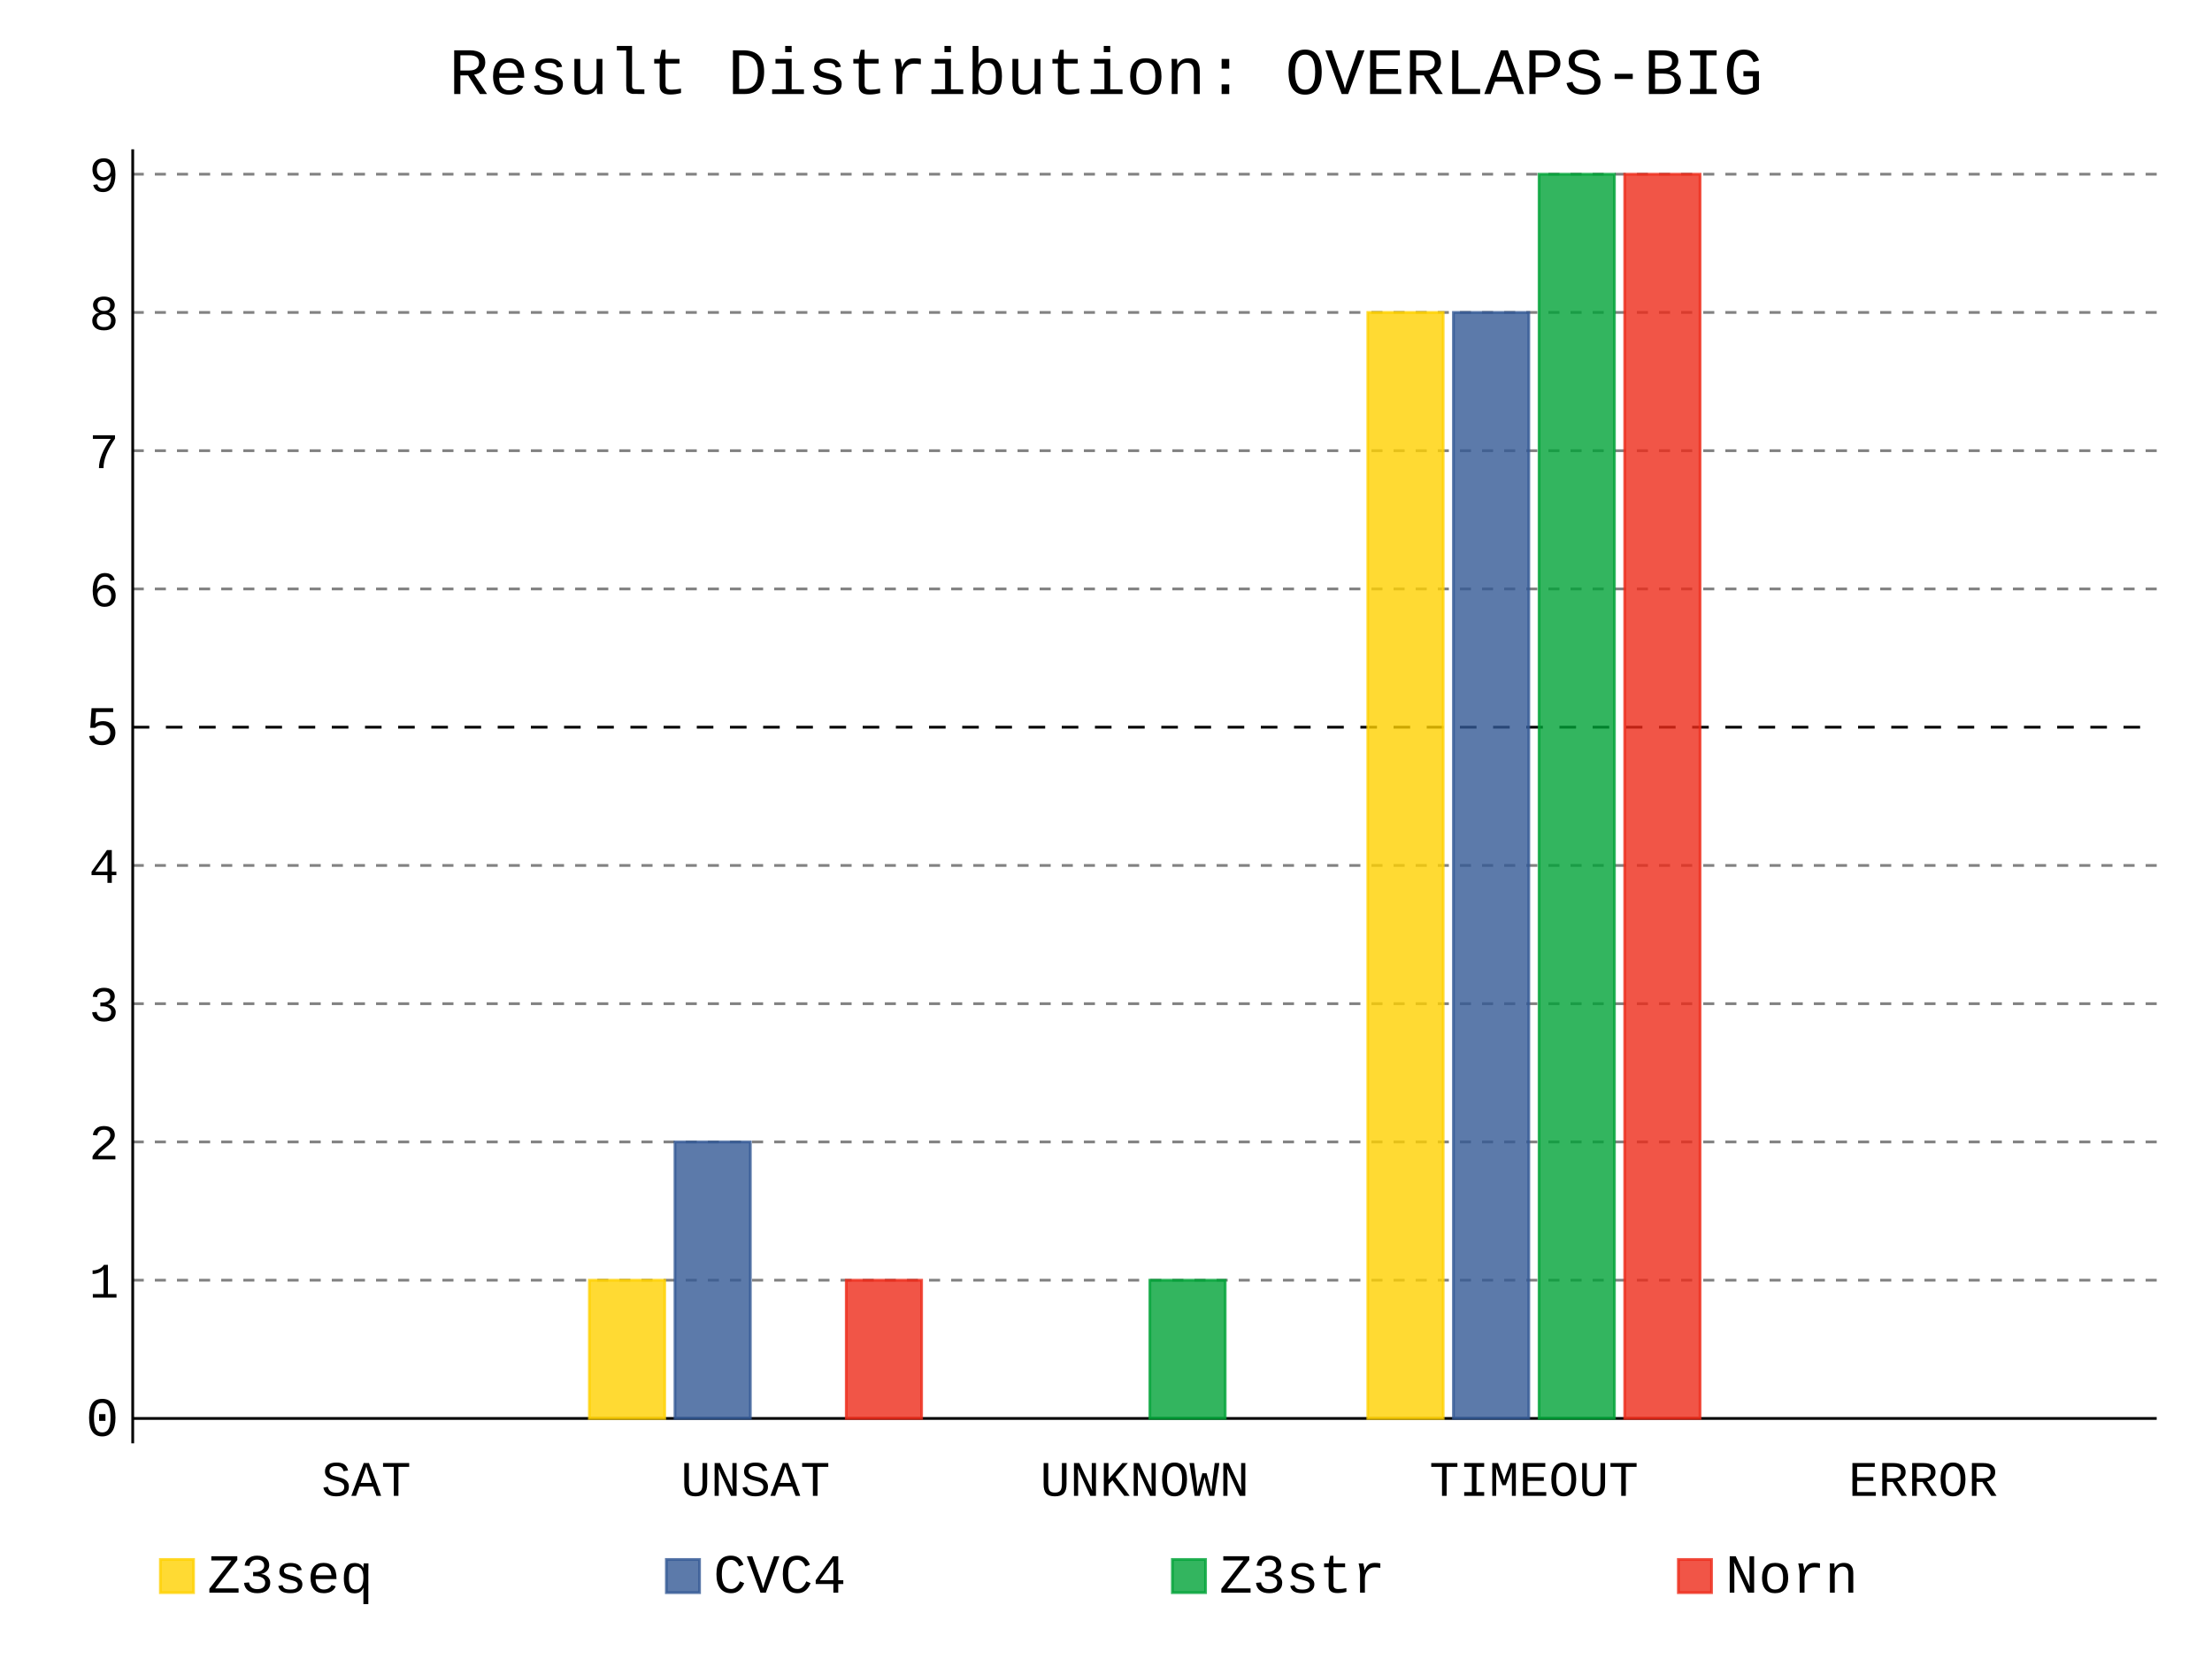
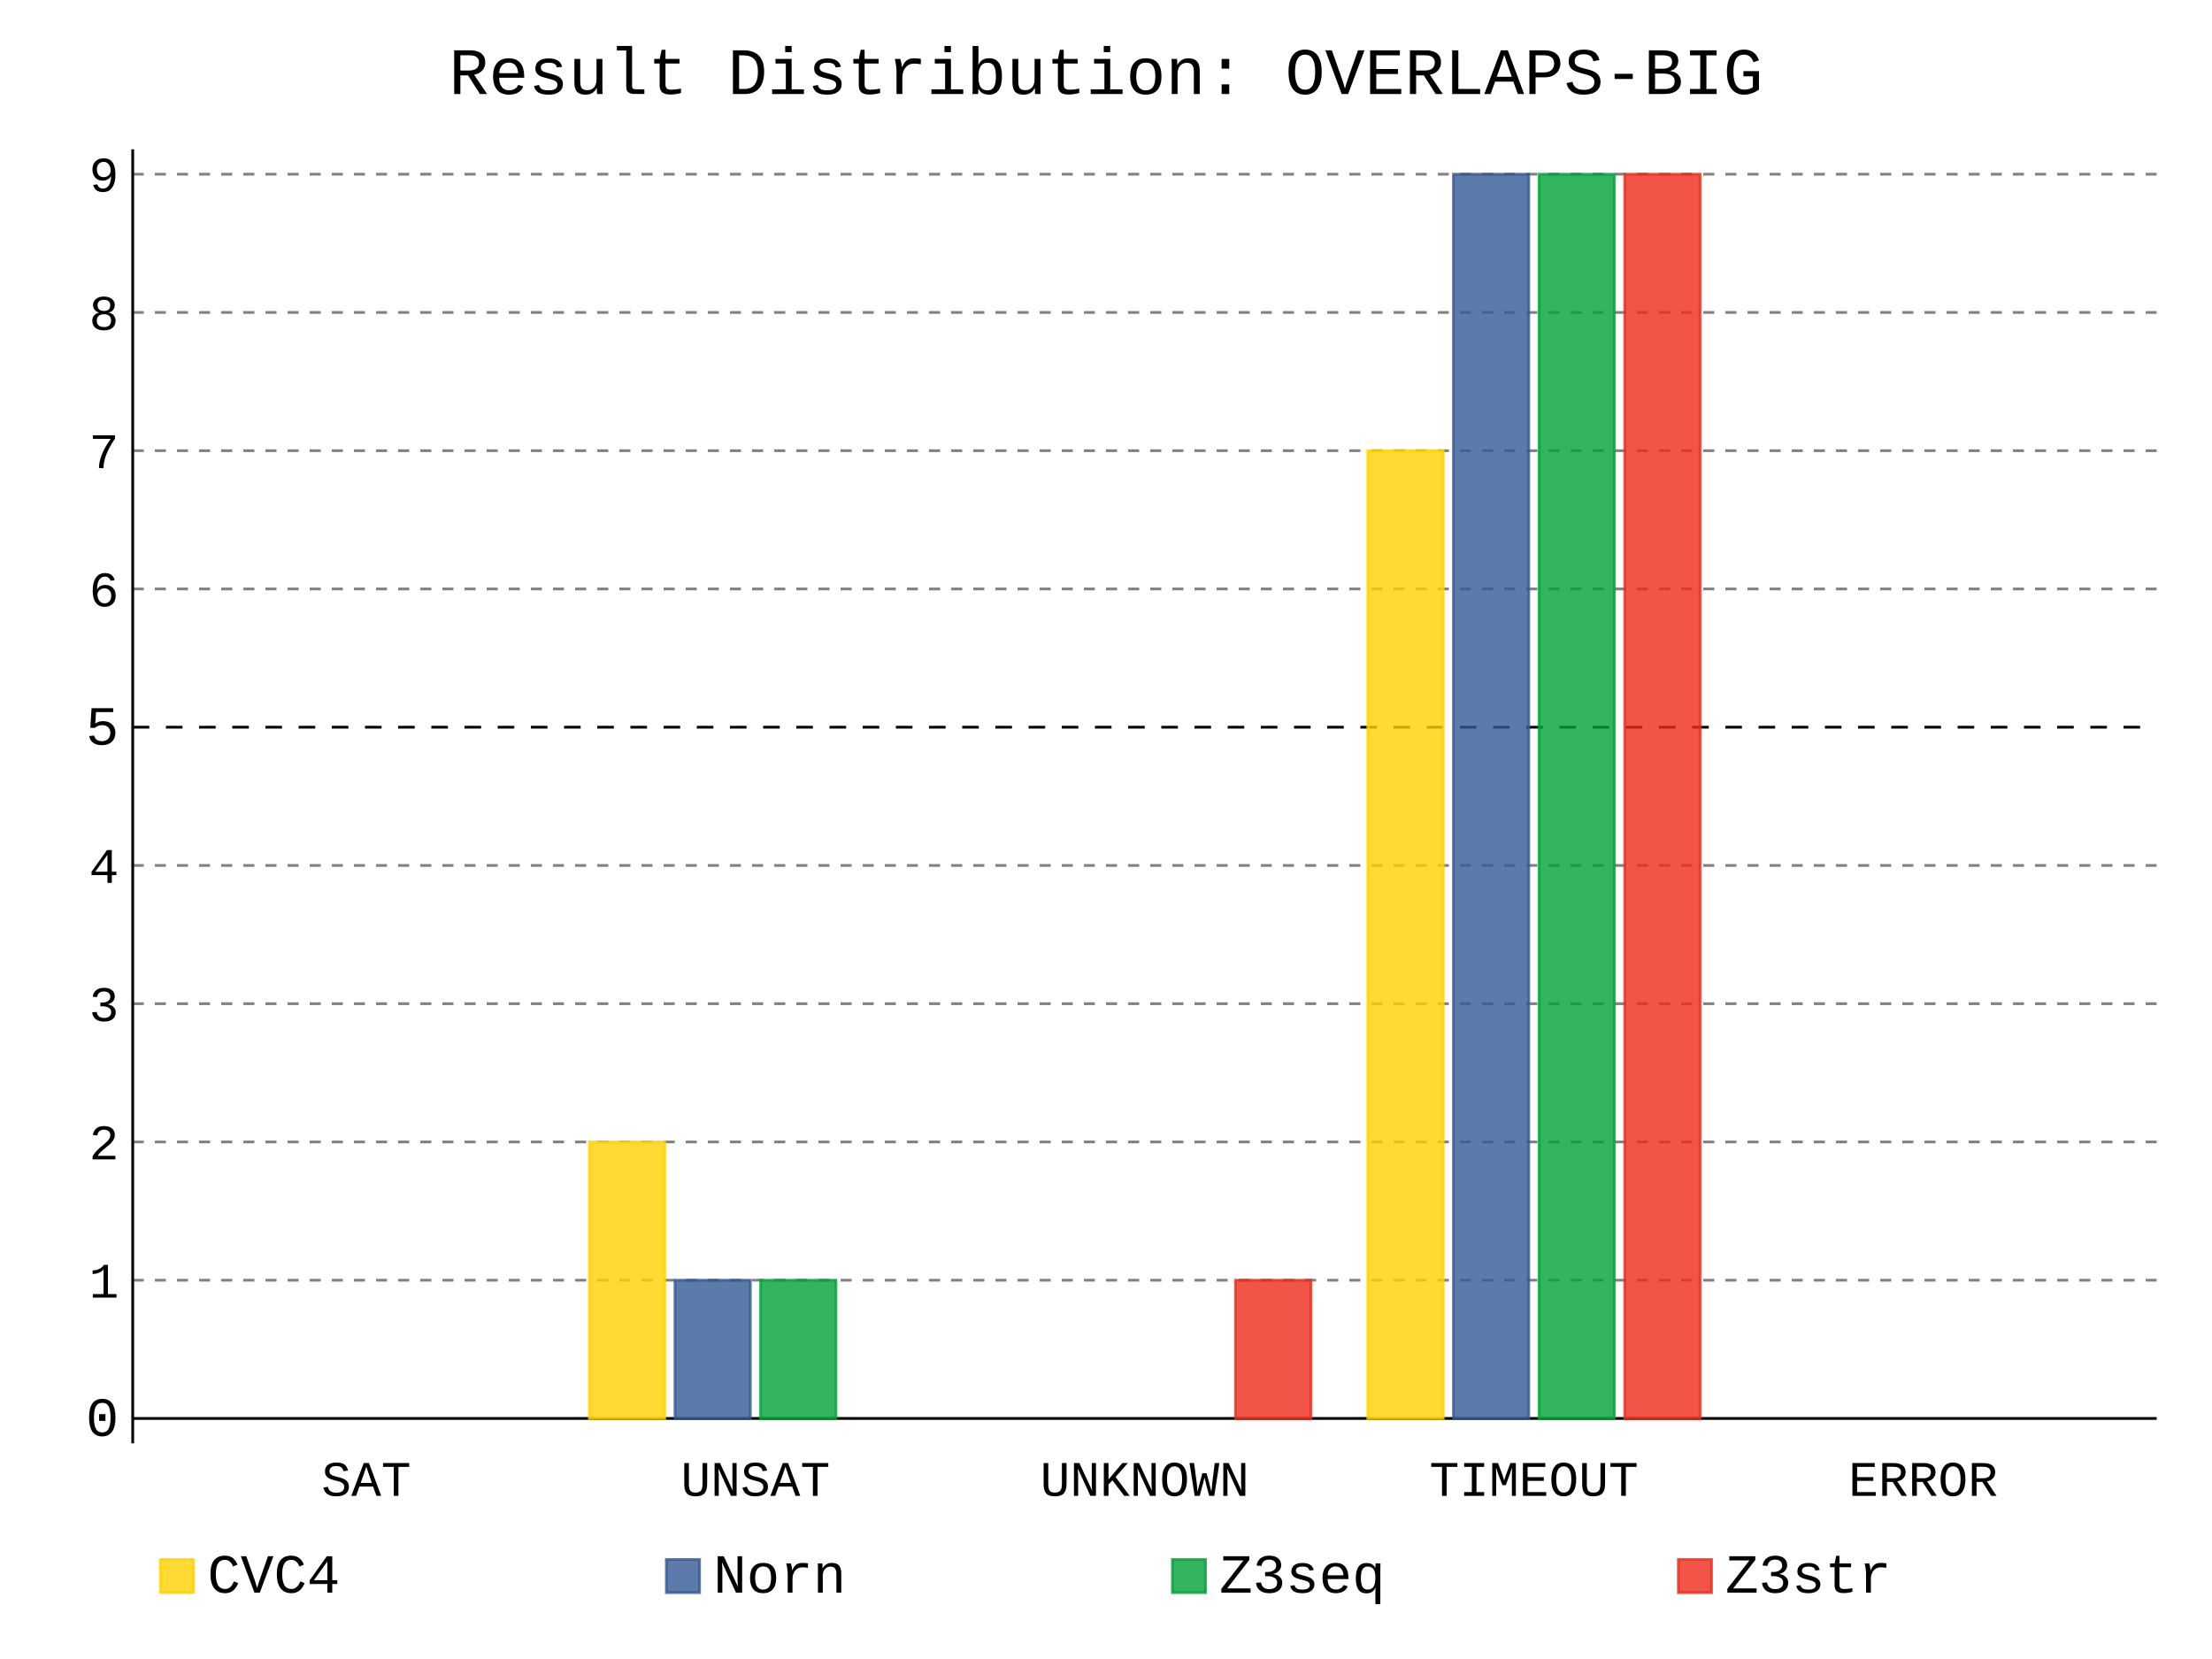
- <svg xmlns="http://www.w3.org/2000/svg" id="chart-c46aa0f5-4e72-46d2-9cc5-039356ba8654" class="pygal-chart" viewBox="0 0 800 600">
+ <svg xmlns="http://www.w3.org/2000/svg" id="chart-22e19afe-911a-4642-9403-566ccbdad5fd" class="pygal-chart" viewBox="0 0 800 600">
  <defs>
-     <style type="text/css">#chart-c46aa0f5-4e72-46d2-9cc5-039356ba8654{-webkit-user-select:none;-webkit-font-smoothing:antialiased;font-family:Consolas,"Liberation Mono",Menlo,Courier,monospace}#chart-c46aa0f5-4e72-46d2-9cc5-039356ba8654 .title{font-family:Consolas,"Liberation Mono",Menlo,Courier,monospace;font-size:24px}#chart-c46aa0f5-4e72-46d2-9cc5-039356ba8654 .legends .legend text{font-family:Consolas,"Liberation Mono",Menlo,Courier,monospace;font-size:20px}#chart-c46aa0f5-4e72-46d2-9cc5-039356ba8654 .axis text{font-family:Consolas,"Liberation Mono",Menlo,Courier,monospace;font-size:18px}#chart-c46aa0f5-4e72-46d2-9cc5-039356ba8654 .axis text.major{font-family:Consolas,"Liberation Mono",Menlo,Courier,monospace;font-size:20px}#chart-c46aa0f5-4e72-46d2-9cc5-039356ba8654 .text-overlay text.value{font-family:Consolas,"Liberation Mono",Menlo,Courier,monospace;font-size:22px}#chart-c46aa0f5-4e72-46d2-9cc5-039356ba8654 .text-overlay text.label{font-family:Consolas,"Liberation Mono",Menlo,Courier,monospace;font-size:20px}#chart-c46aa0f5-4e72-46d2-9cc5-039356ba8654 .tooltip{font-family:Consolas,"Liberation Mono",Menlo,Courier,monospace;font-size:20px}#chart-c46aa0f5-4e72-46d2-9cc5-039356ba8654 text.no_data{font-family:Consolas,"Liberation Mono",Menlo,Courier,monospace;font-size:64px}
- #chart-c46aa0f5-4e72-46d2-9cc5-039356ba8654{background-color:#FFFFFF}#chart-c46aa0f5-4e72-46d2-9cc5-039356ba8654 path,#chart-c46aa0f5-4e72-46d2-9cc5-039356ba8654 line,#chart-c46aa0f5-4e72-46d2-9cc5-039356ba8654 rect,#chart-c46aa0f5-4e72-46d2-9cc5-039356ba8654 circle{-webkit-transition:100ms;-moz-transition:100ms;transition:100ms}#chart-c46aa0f5-4e72-46d2-9cc5-039356ba8654 .graph &gt; .background{fill:#FFFFFF}#chart-c46aa0f5-4e72-46d2-9cc5-039356ba8654 .plot &gt; .background{fill:#FFFFFF}#chart-c46aa0f5-4e72-46d2-9cc5-039356ba8654 .graph{fill:#000000}#chart-c46aa0f5-4e72-46d2-9cc5-039356ba8654 text.no_data{fill:#000000}#chart-c46aa0f5-4e72-46d2-9cc5-039356ba8654 .title{fill:#000000}#chart-c46aa0f5-4e72-46d2-9cc5-039356ba8654 .legends .legend text{fill:#000000}#chart-c46aa0f5-4e72-46d2-9cc5-039356ba8654 .legends .legend:hover text{fill:#000000}#chart-c46aa0f5-4e72-46d2-9cc5-039356ba8654 .axis .line{stroke:#000000}#chart-c46aa0f5-4e72-46d2-9cc5-039356ba8654 .axis .guide.line{stroke:#828282}#chart-c46aa0f5-4e72-46d2-9cc5-039356ba8654 .axis .major.line{stroke:#000000}#chart-c46aa0f5-4e72-46d2-9cc5-039356ba8654 .axis text.major{fill:#000000}#chart-c46aa0f5-4e72-46d2-9cc5-039356ba8654 .axis.y .guides:hover .guide.line,#chart-c46aa0f5-4e72-46d2-9cc5-039356ba8654 .line-graph .axis.x .guides:hover .guide.line,#chart-c46aa0f5-4e72-46d2-9cc5-039356ba8654 .stackedline-graph .axis.x .guides:hover .guide.line,#chart-c46aa0f5-4e72-46d2-9cc5-039356ba8654 .xy-graph .axis.x .guides:hover .guide.line{stroke:#000000}#chart-c46aa0f5-4e72-46d2-9cc5-039356ba8654 .axis .guides:hover text{fill:#000000}#chart-c46aa0f5-4e72-46d2-9cc5-039356ba8654 .reactive{fill-opacity:.8;stroke-opacity:.8}#chart-c46aa0f5-4e72-46d2-9cc5-039356ba8654 .ci{stroke:#000000}#chart-c46aa0f5-4e72-46d2-9cc5-039356ba8654 .reactive.active,#chart-c46aa0f5-4e72-46d2-9cc5-039356ba8654 .active .reactive{fill-opacity:.9;stroke-opacity:.9;stroke-width:4}#chart-c46aa0f5-4e72-46d2-9cc5-039356ba8654 .ci .reactive.active{stroke-width:1.5}#chart-c46aa0f5-4e72-46d2-9cc5-039356ba8654 .series text{fill:#000000}#chart-c46aa0f5-4e72-46d2-9cc5-039356ba8654 .tooltip rect{fill:#FFFFFF;stroke:#000000;-webkit-transition:opacity 100ms;-moz-transition:opacity 100ms;transition:opacity 100ms}#chart-c46aa0f5-4e72-46d2-9cc5-039356ba8654 .tooltip .label{fill:#000000}#chart-c46aa0f5-4e72-46d2-9cc5-039356ba8654 .tooltip .label{fill:#000000}#chart-c46aa0f5-4e72-46d2-9cc5-039356ba8654 .tooltip .legend{font-size:.8em;fill:#828282}#chart-c46aa0f5-4e72-46d2-9cc5-039356ba8654 .tooltip .x_label{font-size:.6em;fill:#000000}#chart-c46aa0f5-4e72-46d2-9cc5-039356ba8654 .tooltip .xlink{font-size:.5em;text-decoration:underline}#chart-c46aa0f5-4e72-46d2-9cc5-039356ba8654 .tooltip .value{font-size:1.5em}#chart-c46aa0f5-4e72-46d2-9cc5-039356ba8654 .bound{font-size:.5em}#chart-c46aa0f5-4e72-46d2-9cc5-039356ba8654 .max-value{font-size:.75em;fill:#828282}#chart-c46aa0f5-4e72-46d2-9cc5-039356ba8654 .map-element{fill:#FFFFFF;stroke:#828282 !important}#chart-c46aa0f5-4e72-46d2-9cc5-039356ba8654 .map-element .reactive{fill-opacity:inherit;stroke-opacity:inherit}#chart-c46aa0f5-4e72-46d2-9cc5-039356ba8654 .color-0,#chart-c46aa0f5-4e72-46d2-9cc5-039356ba8654 .color-0 a:visited{stroke:#FFD000;fill:#FFD000}#chart-c46aa0f5-4e72-46d2-9cc5-039356ba8654 .color-1,#chart-c46aa0f5-4e72-46d2-9cc5-039356ba8654 .color-1 a:visited{stroke:#345995;fill:#345995}#chart-c46aa0f5-4e72-46d2-9cc5-039356ba8654 .color-2,#chart-c46aa0f5-4e72-46d2-9cc5-039356ba8654 .color-2 a:visited{stroke:#01A337;fill:#01A337}#chart-c46aa0f5-4e72-46d2-9cc5-039356ba8654 .color-3,#chart-c46aa0f5-4e72-46d2-9cc5-039356ba8654 .color-3 a:visited{stroke:#ED2B1A;fill:#ED2B1A}#chart-c46aa0f5-4e72-46d2-9cc5-039356ba8654 .text-overlay .color-0 text{fill:black}#chart-c46aa0f5-4e72-46d2-9cc5-039356ba8654 .text-overlay .color-1 text{fill:black}#chart-c46aa0f5-4e72-46d2-9cc5-039356ba8654 .text-overlay .color-2 text{fill:black}#chart-c46aa0f5-4e72-46d2-9cc5-039356ba8654 .text-overlay .color-3 text{fill:black}
- #chart-c46aa0f5-4e72-46d2-9cc5-039356ba8654 text.no_data{text-anchor:middle}#chart-c46aa0f5-4e72-46d2-9cc5-039356ba8654 .guide.line{fill:none}#chart-c46aa0f5-4e72-46d2-9cc5-039356ba8654 .centered{text-anchor:middle}#chart-c46aa0f5-4e72-46d2-9cc5-039356ba8654 .title{text-anchor:middle}#chart-c46aa0f5-4e72-46d2-9cc5-039356ba8654 .legends .legend text{fill-opacity:1}#chart-c46aa0f5-4e72-46d2-9cc5-039356ba8654 .axis.x text{text-anchor:middle}#chart-c46aa0f5-4e72-46d2-9cc5-039356ba8654 .axis.x:not(.web) text[transform]{text-anchor:start}#chart-c46aa0f5-4e72-46d2-9cc5-039356ba8654 .axis.x:not(.web) text[transform].backwards{text-anchor:end}#chart-c46aa0f5-4e72-46d2-9cc5-039356ba8654 .axis.y text{text-anchor:end}#chart-c46aa0f5-4e72-46d2-9cc5-039356ba8654 .axis.y text[transform].backwards{text-anchor:start}#chart-c46aa0f5-4e72-46d2-9cc5-039356ba8654 .axis.y2 text{text-anchor:start}#chart-c46aa0f5-4e72-46d2-9cc5-039356ba8654 .axis.y2 text[transform].backwards{text-anchor:end}#chart-c46aa0f5-4e72-46d2-9cc5-039356ba8654 .axis .guide.line{stroke-dasharray:4,4}#chart-c46aa0f5-4e72-46d2-9cc5-039356ba8654 .axis .major.guide.line{stroke-dasharray:6,6}#chart-c46aa0f5-4e72-46d2-9cc5-039356ba8654 .horizontal .axis.y .guide.line,#chart-c46aa0f5-4e72-46d2-9cc5-039356ba8654 .horizontal .axis.y2 .guide.line,#chart-c46aa0f5-4e72-46d2-9cc5-039356ba8654 .vertical .axis.x .guide.line{opacity:0}#chart-c46aa0f5-4e72-46d2-9cc5-039356ba8654 .horizontal .axis.always_show .guide.line,#chart-c46aa0f5-4e72-46d2-9cc5-039356ba8654 .vertical .axis.always_show .guide.line{opacity:1 !important}#chart-c46aa0f5-4e72-46d2-9cc5-039356ba8654 .axis.y .guides:hover .guide.line,#chart-c46aa0f5-4e72-46d2-9cc5-039356ba8654 .axis.y2 .guides:hover .guide.line,#chart-c46aa0f5-4e72-46d2-9cc5-039356ba8654 .axis.x .guides:hover .guide.line{opacity:1}#chart-c46aa0f5-4e72-46d2-9cc5-039356ba8654 .axis .guides:hover text{opacity:1}#chart-c46aa0f5-4e72-46d2-9cc5-039356ba8654 .nofill{fill:none}#chart-c46aa0f5-4e72-46d2-9cc5-039356ba8654 .subtle-fill{fill-opacity:.2}#chart-c46aa0f5-4e72-46d2-9cc5-039356ba8654 .dot{stroke-width:1px;fill-opacity:1}#chart-c46aa0f5-4e72-46d2-9cc5-039356ba8654 .dot.active{stroke-width:5px}#chart-c46aa0f5-4e72-46d2-9cc5-039356ba8654 .dot.negative{fill:transparent}#chart-c46aa0f5-4e72-46d2-9cc5-039356ba8654 text,#chart-c46aa0f5-4e72-46d2-9cc5-039356ba8654 tspan{stroke:none !important}#chart-c46aa0f5-4e72-46d2-9cc5-039356ba8654 .series text.active{opacity:1}#chart-c46aa0f5-4e72-46d2-9cc5-039356ba8654 .tooltip rect{fill-opacity:.95;stroke-width:.5}#chart-c46aa0f5-4e72-46d2-9cc5-039356ba8654 .tooltip text{fill-opacity:1}#chart-c46aa0f5-4e72-46d2-9cc5-039356ba8654 .showable{visibility:hidden}#chart-c46aa0f5-4e72-46d2-9cc5-039356ba8654 .showable.shown{visibility:visible}#chart-c46aa0f5-4e72-46d2-9cc5-039356ba8654 .gauge-background{fill:rgba(229,229,229,1);stroke:none}#chart-c46aa0f5-4e72-46d2-9cc5-039356ba8654 .bg-lines{stroke:#FFFFFF;stroke-width:2px}</style>
+     <style type="text/css">#chart-22e19afe-911a-4642-9403-566ccbdad5fd{-webkit-user-select:none;-webkit-font-smoothing:antialiased;font-family:Consolas,"Liberation Mono",Menlo,Courier,monospace}#chart-22e19afe-911a-4642-9403-566ccbdad5fd .title{font-family:Consolas,"Liberation Mono",Menlo,Courier,monospace;font-size:24px}#chart-22e19afe-911a-4642-9403-566ccbdad5fd .legends .legend text{font-family:Consolas,"Liberation Mono",Menlo,Courier,monospace;font-size:20px}#chart-22e19afe-911a-4642-9403-566ccbdad5fd .axis text{font-family:Consolas,"Liberation Mono",Menlo,Courier,monospace;font-size:18px}#chart-22e19afe-911a-4642-9403-566ccbdad5fd .axis text.major{font-family:Consolas,"Liberation Mono",Menlo,Courier,monospace;font-size:20px}#chart-22e19afe-911a-4642-9403-566ccbdad5fd .text-overlay text.value{font-family:Consolas,"Liberation Mono",Menlo,Courier,monospace;font-size:22px}#chart-22e19afe-911a-4642-9403-566ccbdad5fd .text-overlay text.label{font-family:Consolas,"Liberation Mono",Menlo,Courier,monospace;font-size:20px}#chart-22e19afe-911a-4642-9403-566ccbdad5fd .tooltip{font-family:Consolas,"Liberation Mono",Menlo,Courier,monospace;font-size:20px}#chart-22e19afe-911a-4642-9403-566ccbdad5fd text.no_data{font-family:Consolas,"Liberation Mono",Menlo,Courier,monospace;font-size:64px}
+ #chart-22e19afe-911a-4642-9403-566ccbdad5fd{background-color:#FFFFFF}#chart-22e19afe-911a-4642-9403-566ccbdad5fd path,#chart-22e19afe-911a-4642-9403-566ccbdad5fd line,#chart-22e19afe-911a-4642-9403-566ccbdad5fd rect,#chart-22e19afe-911a-4642-9403-566ccbdad5fd circle{-webkit-transition:100ms;-moz-transition:100ms;transition:100ms}#chart-22e19afe-911a-4642-9403-566ccbdad5fd .graph &gt; .background{fill:#FFFFFF}#chart-22e19afe-911a-4642-9403-566ccbdad5fd .plot &gt; .background{fill:#FFFFFF}#chart-22e19afe-911a-4642-9403-566ccbdad5fd .graph{fill:#000000}#chart-22e19afe-911a-4642-9403-566ccbdad5fd text.no_data{fill:#000000}#chart-22e19afe-911a-4642-9403-566ccbdad5fd .title{fill:#000000}#chart-22e19afe-911a-4642-9403-566ccbdad5fd .legends .legend text{fill:#000000}#chart-22e19afe-911a-4642-9403-566ccbdad5fd .legends .legend:hover text{fill:#000000}#chart-22e19afe-911a-4642-9403-566ccbdad5fd .axis .line{stroke:#000000}#chart-22e19afe-911a-4642-9403-566ccbdad5fd .axis .guide.line{stroke:#828282}#chart-22e19afe-911a-4642-9403-566ccbdad5fd .axis .major.line{stroke:#000000}#chart-22e19afe-911a-4642-9403-566ccbdad5fd .axis text.major{fill:#000000}#chart-22e19afe-911a-4642-9403-566ccbdad5fd .axis.y .guides:hover .guide.line,#chart-22e19afe-911a-4642-9403-566ccbdad5fd .line-graph .axis.x .guides:hover .guide.line,#chart-22e19afe-911a-4642-9403-566ccbdad5fd .stackedline-graph .axis.x .guides:hover .guide.line,#chart-22e19afe-911a-4642-9403-566ccbdad5fd .xy-graph .axis.x .guides:hover .guide.line{stroke:#000000}#chart-22e19afe-911a-4642-9403-566ccbdad5fd .axis .guides:hover text{fill:#000000}#chart-22e19afe-911a-4642-9403-566ccbdad5fd .reactive{fill-opacity:.8;stroke-opacity:.8}#chart-22e19afe-911a-4642-9403-566ccbdad5fd .ci{stroke:#000000}#chart-22e19afe-911a-4642-9403-566ccbdad5fd .reactive.active,#chart-22e19afe-911a-4642-9403-566ccbdad5fd .active .reactive{fill-opacity:.9;stroke-opacity:.9;stroke-width:4}#chart-22e19afe-911a-4642-9403-566ccbdad5fd .ci .reactive.active{stroke-width:1.5}#chart-22e19afe-911a-4642-9403-566ccbdad5fd .series text{fill:#000000}#chart-22e19afe-911a-4642-9403-566ccbdad5fd .tooltip rect{fill:#FFFFFF;stroke:#000000;-webkit-transition:opacity 100ms;-moz-transition:opacity 100ms;transition:opacity 100ms}#chart-22e19afe-911a-4642-9403-566ccbdad5fd .tooltip .label{fill:#000000}#chart-22e19afe-911a-4642-9403-566ccbdad5fd .tooltip .label{fill:#000000}#chart-22e19afe-911a-4642-9403-566ccbdad5fd .tooltip .legend{font-size:.8em;fill:#828282}#chart-22e19afe-911a-4642-9403-566ccbdad5fd .tooltip .x_label{font-size:.6em;fill:#000000}#chart-22e19afe-911a-4642-9403-566ccbdad5fd .tooltip .xlink{font-size:.5em;text-decoration:underline}#chart-22e19afe-911a-4642-9403-566ccbdad5fd .tooltip .value{font-size:1.5em}#chart-22e19afe-911a-4642-9403-566ccbdad5fd .bound{font-size:.5em}#chart-22e19afe-911a-4642-9403-566ccbdad5fd .max-value{font-size:.75em;fill:#828282}#chart-22e19afe-911a-4642-9403-566ccbdad5fd .map-element{fill:#FFFFFF;stroke:#828282 !important}#chart-22e19afe-911a-4642-9403-566ccbdad5fd .map-element .reactive{fill-opacity:inherit;stroke-opacity:inherit}#chart-22e19afe-911a-4642-9403-566ccbdad5fd .color-0,#chart-22e19afe-911a-4642-9403-566ccbdad5fd .color-0 a:visited{stroke:#FFD000;fill:#FFD000}#chart-22e19afe-911a-4642-9403-566ccbdad5fd .color-1,#chart-22e19afe-911a-4642-9403-566ccbdad5fd .color-1 a:visited{stroke:#345995;fill:#345995}#chart-22e19afe-911a-4642-9403-566ccbdad5fd .color-2,#chart-22e19afe-911a-4642-9403-566ccbdad5fd .color-2 a:visited{stroke:#01A337;fill:#01A337}#chart-22e19afe-911a-4642-9403-566ccbdad5fd .color-3,#chart-22e19afe-911a-4642-9403-566ccbdad5fd .color-3 a:visited{stroke:#ED2B1A;fill:#ED2B1A}#chart-22e19afe-911a-4642-9403-566ccbdad5fd .text-overlay .color-0 text{fill:black}#chart-22e19afe-911a-4642-9403-566ccbdad5fd .text-overlay .color-1 text{fill:black}#chart-22e19afe-911a-4642-9403-566ccbdad5fd .text-overlay .color-2 text{fill:black}#chart-22e19afe-911a-4642-9403-566ccbdad5fd .text-overlay .color-3 text{fill:black}
+ #chart-22e19afe-911a-4642-9403-566ccbdad5fd text.no_data{text-anchor:middle}#chart-22e19afe-911a-4642-9403-566ccbdad5fd .guide.line{fill:none}#chart-22e19afe-911a-4642-9403-566ccbdad5fd .centered{text-anchor:middle}#chart-22e19afe-911a-4642-9403-566ccbdad5fd .title{text-anchor:middle}#chart-22e19afe-911a-4642-9403-566ccbdad5fd .legends .legend text{fill-opacity:1}#chart-22e19afe-911a-4642-9403-566ccbdad5fd .axis.x text{text-anchor:middle}#chart-22e19afe-911a-4642-9403-566ccbdad5fd .axis.x:not(.web) text[transform]{text-anchor:start}#chart-22e19afe-911a-4642-9403-566ccbdad5fd .axis.x:not(.web) text[transform].backwards{text-anchor:end}#chart-22e19afe-911a-4642-9403-566ccbdad5fd .axis.y text{text-anchor:end}#chart-22e19afe-911a-4642-9403-566ccbdad5fd .axis.y text[transform].backwards{text-anchor:start}#chart-22e19afe-911a-4642-9403-566ccbdad5fd .axis.y2 text{text-anchor:start}#chart-22e19afe-911a-4642-9403-566ccbdad5fd .axis.y2 text[transform].backwards{text-anchor:end}#chart-22e19afe-911a-4642-9403-566ccbdad5fd .axis .guide.line{stroke-dasharray:4,4}#chart-22e19afe-911a-4642-9403-566ccbdad5fd .axis .major.guide.line{stroke-dasharray:6,6}#chart-22e19afe-911a-4642-9403-566ccbdad5fd .horizontal .axis.y .guide.line,#chart-22e19afe-911a-4642-9403-566ccbdad5fd .horizontal .axis.y2 .guide.line,#chart-22e19afe-911a-4642-9403-566ccbdad5fd .vertical .axis.x .guide.line{opacity:0}#chart-22e19afe-911a-4642-9403-566ccbdad5fd .horizontal .axis.always_show .guide.line,#chart-22e19afe-911a-4642-9403-566ccbdad5fd .vertical .axis.always_show .guide.line{opacity:1 !important}#chart-22e19afe-911a-4642-9403-566ccbdad5fd .axis.y .guides:hover .guide.line,#chart-22e19afe-911a-4642-9403-566ccbdad5fd .axis.y2 .guides:hover .guide.line,#chart-22e19afe-911a-4642-9403-566ccbdad5fd .axis.x .guides:hover .guide.line{opacity:1}#chart-22e19afe-911a-4642-9403-566ccbdad5fd .axis .guides:hover text{opacity:1}#chart-22e19afe-911a-4642-9403-566ccbdad5fd .nofill{fill:none}#chart-22e19afe-911a-4642-9403-566ccbdad5fd .subtle-fill{fill-opacity:.2}#chart-22e19afe-911a-4642-9403-566ccbdad5fd .dot{stroke-width:1px;fill-opacity:1}#chart-22e19afe-911a-4642-9403-566ccbdad5fd .dot.active{stroke-width:5px}#chart-22e19afe-911a-4642-9403-566ccbdad5fd .dot.negative{fill:transparent}#chart-22e19afe-911a-4642-9403-566ccbdad5fd text,#chart-22e19afe-911a-4642-9403-566ccbdad5fd tspan{stroke:none !important}#chart-22e19afe-911a-4642-9403-566ccbdad5fd .series text.active{opacity:1}#chart-22e19afe-911a-4642-9403-566ccbdad5fd .tooltip rect{fill-opacity:.95;stroke-width:.5}#chart-22e19afe-911a-4642-9403-566ccbdad5fd .tooltip text{fill-opacity:1}#chart-22e19afe-911a-4642-9403-566ccbdad5fd .showable{visibility:hidden}#chart-22e19afe-911a-4642-9403-566ccbdad5fd .showable.shown{visibility:visible}#chart-22e19afe-911a-4642-9403-566ccbdad5fd .gauge-background{fill:rgba(229,229,229,1);stroke:none}#chart-22e19afe-911a-4642-9403-566ccbdad5fd .bg-lines{stroke:#FFFFFF;stroke-width:2px}</style>
  </defs>
  <g class="graph bar-graph vertical">
    <rect class="background" height="600" width="800" x="0" y="0" />
    <g class="plot" transform="translate(48, 54)">
      <rect class="background" height="468.0" width="732" x="0" y="0" />
      <g class="axis y always_show">
        <g class="guides">
          <path class="axis major line" d="M0 459 h732" />
          <text class="major" x="-5" y="465.3">0</text>
        </g>
        <g class="guides">
          <path class="guide line" d="M0 409 h732" />
          <text class="" x="-5" y="415.3">1</text>
        </g>
        <g class="guides">
          <path class="guide line" d="M0 359 h732" />
          <text class="" x="-5" y="365.3">2</text>
        </g>
        <g class="guides">
          <path class="guide line" d="M0 309 h732" />
          <text class="" x="-5" y="315.3">3</text>
        </g>
        <g class="guides">
          <path class="guide line" d="M0 259 h732" />
          <text class="" x="-5" y="265.3">4</text>
        </g>
        <g class="guides">
          <path class="major guide line" d="M0 209 h732" />
          <text class="major" x="-5" y="215.3">5</text>
        </g>
        <g class="guides">
          <path class="guide line" d="M0 159 h732" />
          <text class="" x="-5" y="165.3">6</text>
        </g>
        <g class="guides">
          <path class="guide line" d="M0 109 h732" />
          <text class="" x="-5" y="115.3">7</text>
        </g>
        <g class="guides">
          <path class="guide line" d="M0 59 h732" />
          <text class="" x="-5" y="65.3">8</text>
        </g>
        <g class="guides">
          <path class="guide line" d="M0 9 h732" />
          <text class="" x="-5" y="15.3">9</text>
        </g>
      </g>
      <g class="axis x">
        <path class="line" d="M0 0 v468" />
        <g class="guides">
          <path class="guide line" d="M84.462 0 v468" />
          <text class="" x="84.462" y="487.0">SAT</text>
        </g>
        <g class="guides">
          <path class="guide line" d="M225.231 0 v468" />
          <text class="" x="225.231" y="487.0">UNSAT</text>
        </g>
        <g class="guides">
          <path class="guide line" d="M366 0 v468" />
          <text class="" x="366.0" y="487.0">UNKNOWN</text>
        </g>
        <g class="guides">
          <path class="guide line" d="M506.769 0 v468" />
          <text class="" x="506.769" y="487.0">TIMEOUT</text>
        </g>
        <g class="guides">
          <path class="guide line" d="M647.538 0 v468" />
          <text class="" x="647.538" y="487.0">ERROR</text>
        </g>
      </g>
      <g class="series serie-0 color-0">
        <g class="bars">
          <g class="bar">
            <rect class="rect reactive tooltip-trigger" height="0.0" rx="0" ry="0" width="27.253" x="24.381" y="459.0" />
          </g>
          <g class="bar">
-             <rect class="rect reactive tooltip-trigger" height="50.0" rx="0" ry="0" width="27.253" x="165.15" y="409.0" />
+             <rect class="rect reactive tooltip-trigger" height="100.0" rx="0" ry="0" width="27.253" x="165.15" y="359.0" />
          </g>
          <g class="bar">
            <rect class="rect reactive tooltip-trigger" height="0.0" rx="0" ry="0" width="27.253" x="305.92" y="459.0" />
          </g>
          <g class="bar">
-             <rect class="rect reactive tooltip-trigger" height="400.0" rx="0" ry="0" width="27.253" x="446.689" y="59.0" />
+             <rect class="rect reactive tooltip-trigger" height="350.0" rx="0" ry="0" width="27.253" x="446.689" y="109.0" />
          </g>
          <g class="bar">
            <rect class="rect reactive tooltip-trigger" height="0.0" rx="0" ry="0" width="27.253" x="587.458" y="459.0" />
          </g>
        </g>
      </g>
      <g class="series serie-1 color-1">
        <g class="bars">
          <g class="bar">
            <rect class="rect reactive tooltip-trigger" height="0.0" rx="0" ry="0" width="27.253" x="55.35" y="459.0" />
          </g>
          <g class="bar">
-             <rect class="rect reactive tooltip-trigger" height="100.0" rx="0" ry="0" width="27.253" x="196.12" y="359.0" />
+             <rect class="rect reactive tooltip-trigger" height="50.0" rx="0" ry="0" width="27.253" x="196.12" y="409.0" />
          </g>
          <g class="bar">
            <rect class="rect reactive tooltip-trigger" height="0.0" rx="0" ry="0" width="27.253" x="336.889" y="459.0" />
          </g>
          <g class="bar">
-             <rect class="rect reactive tooltip-trigger" height="400.0" rx="0" ry="0" width="27.253" x="477.658" y="59.0" />
+             <rect class="rect reactive tooltip-trigger" height="450.0" rx="0" ry="0" width="27.253" x="477.658" y="9.0" />
          </g>
          <g class="bar">
            <rect class="rect reactive tooltip-trigger" height="0.0" rx="0" ry="0" width="27.253" x="618.427" y="459.0" />
          </g>
        </g>
      </g>
      <g class="series serie-2 color-2">
        <g class="bars">
          <g class="bar">
            <rect class="rect reactive tooltip-trigger" height="0.0" rx="0" ry="0" width="27.253" x="86.32" y="459.0" />
          </g>
          <g class="bar">
-             <rect class="rect reactive tooltip-trigger" height="0.0" rx="0" ry="0" width="27.253" x="227.089" y="459.0" />
+             <rect class="rect reactive tooltip-trigger" height="50.0" rx="0" ry="0" width="27.253" x="227.089" y="409.0" />
          </g>
          <g class="bar">
-             <rect class="rect reactive tooltip-trigger" height="50.0" rx="0" ry="0" width="27.253" x="367.858" y="409.0" />
+             <rect class="rect reactive tooltip-trigger" height="0.0" rx="0" ry="0" width="27.253" x="367.858" y="459.0" />
          </g>
          <g class="bar">
            <rect class="rect reactive tooltip-trigger" height="450.0" rx="0" ry="0" width="27.253" x="508.627" y="9.0" />
          </g>
          <g class="bar">
            <rect class="rect reactive tooltip-trigger" height="0.0" rx="0" ry="0" width="27.253" x="649.397" y="459.0" />
          </g>
        </g>
      </g>
      <g class="series serie-3 color-3">
        <g class="bars">
          <g class="bar">
            <rect class="rect reactive tooltip-trigger" height="0.0" rx="0" ry="0" width="27.253" x="117.289" y="459.0" />
          </g>
          <g class="bar">
-             <rect class="rect reactive tooltip-trigger" height="50.0" rx="0" ry="0" width="27.253" x="258.058" y="409.0" />
+             <rect class="rect reactive tooltip-trigger" height="0.0" rx="0" ry="0" width="27.253" x="258.058" y="459.0" />
          </g>
          <g class="bar">
-             <rect class="rect reactive tooltip-trigger" height="0.0" rx="0" ry="0" width="27.253" x="398.827" y="459.0" />
+             <rect class="rect reactive tooltip-trigger" height="50.0" rx="0" ry="0" width="27.253" x="398.827" y="409.0" />
          </g>
          <g class="bar">
            <rect class="rect reactive tooltip-trigger" height="450.0" rx="0" ry="0" width="27.253" x="539.597" y="9.0" />
          </g>
          <g class="bar">
            <rect class="rect reactive tooltip-trigger" height="0.0" rx="0" ry="0" width="27.253" x="680.366" y="459.0" />
          </g>
        </g>
      </g>
    </g>
    <g class="titles">
      <text class="title plot_title" x="400.0" y="34">Result Distribution: OVERLAPS-BIG</text>
    </g>
    <g class="plot overlay" transform="translate(48, 54)">
      <g class="series serie-0 color-0" />
      <g class="series serie-1 color-1" />
      <g class="series serie-2 color-2" />
      <g class="series serie-3 color-3" />
    </g>
    <g class="plot text-overlay" transform="translate(48, 54)">
      <g class="series serie-0 color-0" />
      <g class="series serie-1 color-1" />
      <g class="series serie-2 color-2" />
      <g class="series serie-3 color-3" />
    </g>
    <g class="plot tooltip-overlay" transform="translate(48, 54)">
      <g class="tooltip" style="opacity: 0" transform="translate(0 0)">
        <rect class="tooltip-box" height="0" rx="10" ry="10" width="0" />
        <g class="text" />
      </g>
    </g>
    <g class="legends" transform="translate(58, 560)">
      <g class="legend reactive activate-serie" id="activate-serie-0">
        <rect class="color-0 reactive" height="12" width="12" x="0.0" y="4.0" />
-         <text x="17.0" y="16.0">Z3seq</text>
+         <text x="17.0" y="16.0">CVC4</text>
      </g>
      <g class="legend reactive activate-serie" id="activate-serie-1">
        <rect class="color-1 reactive" height="12" width="12" x="183.0" y="4.0" />
-         <text x="200.0" y="16.0">CVC4</text>
+         <text x="200.0" y="16.0">Norn</text>
      </g>
      <g class="legend reactive activate-serie" id="activate-serie-2">
        <rect class="color-2 reactive" height="12" width="12" x="366.0" y="4.0" />
-         <text x="383.0" y="16.0">Z3str</text>
+         <text x="383.0" y="16.0">Z3seq</text>
      </g>
      <g class="legend reactive activate-serie" id="activate-serie-3">
        <rect class="color-3 reactive" height="12" width="12" x="549.0" y="4.0" />
-         <text x="566.0" y="16.0">Norn</text>
+         <text x="566.0" y="16.0">Z3str</text>
      </g>
    </g>
  </g>
</svg>
